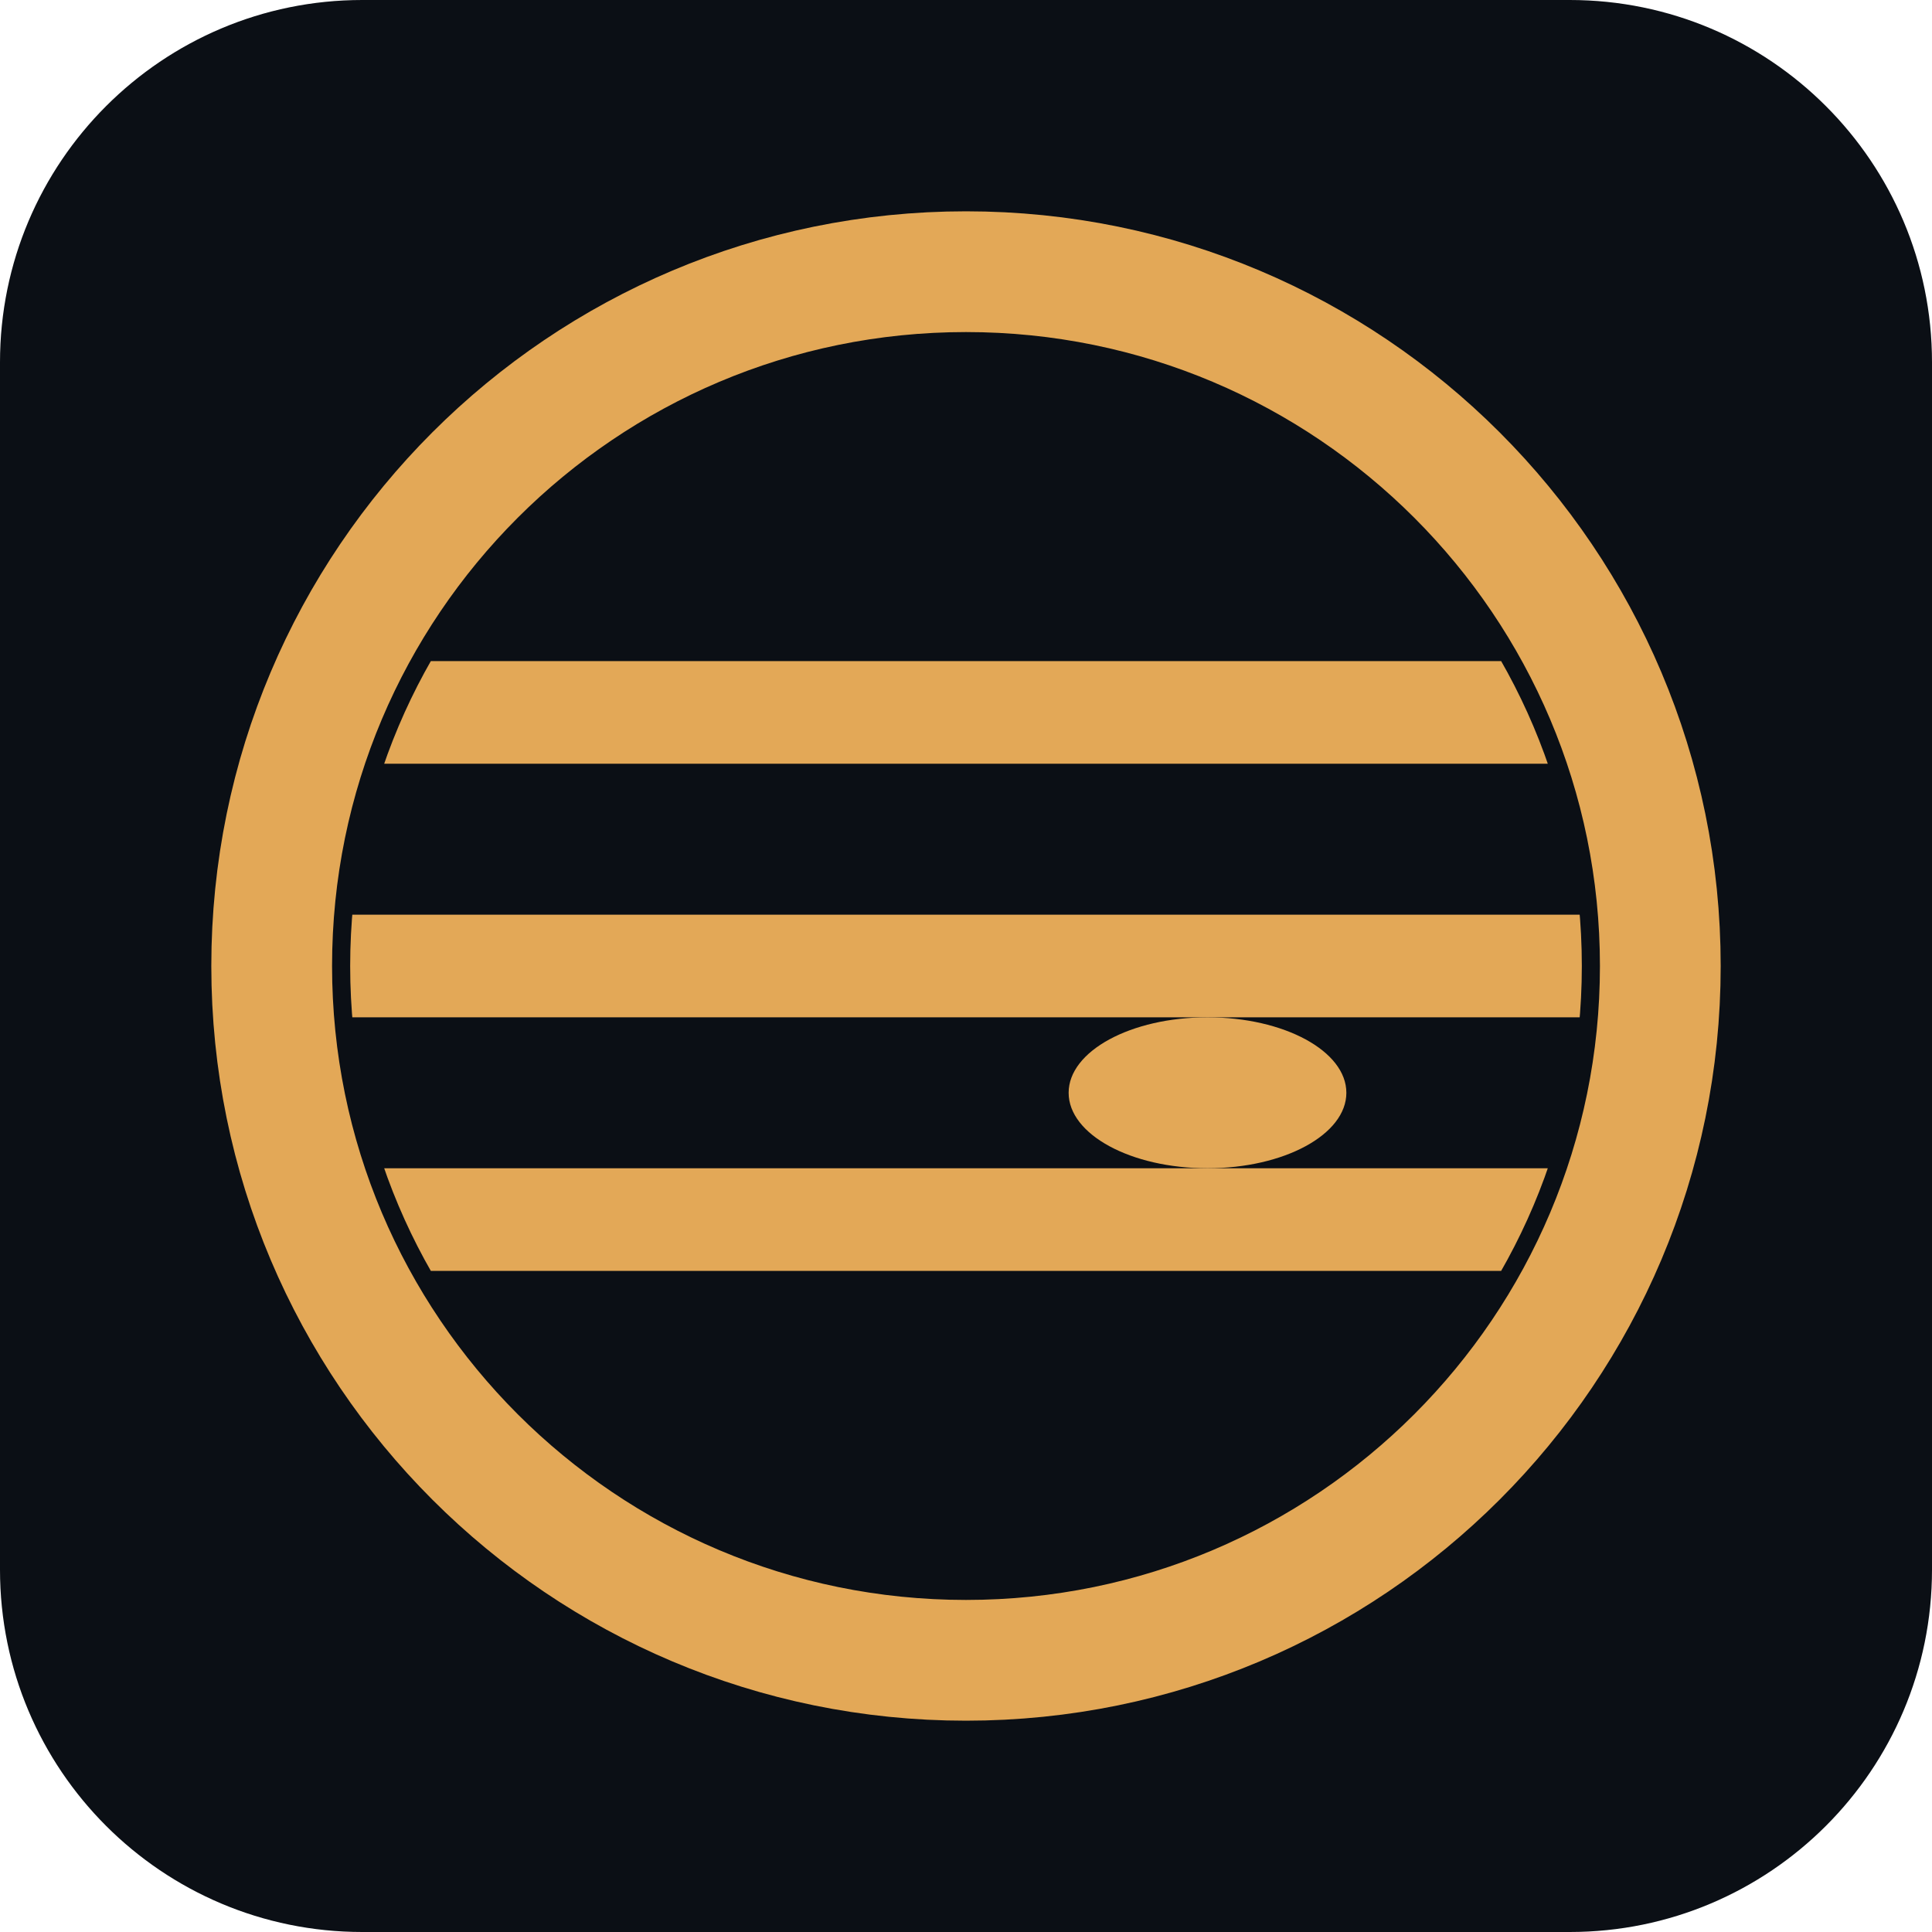
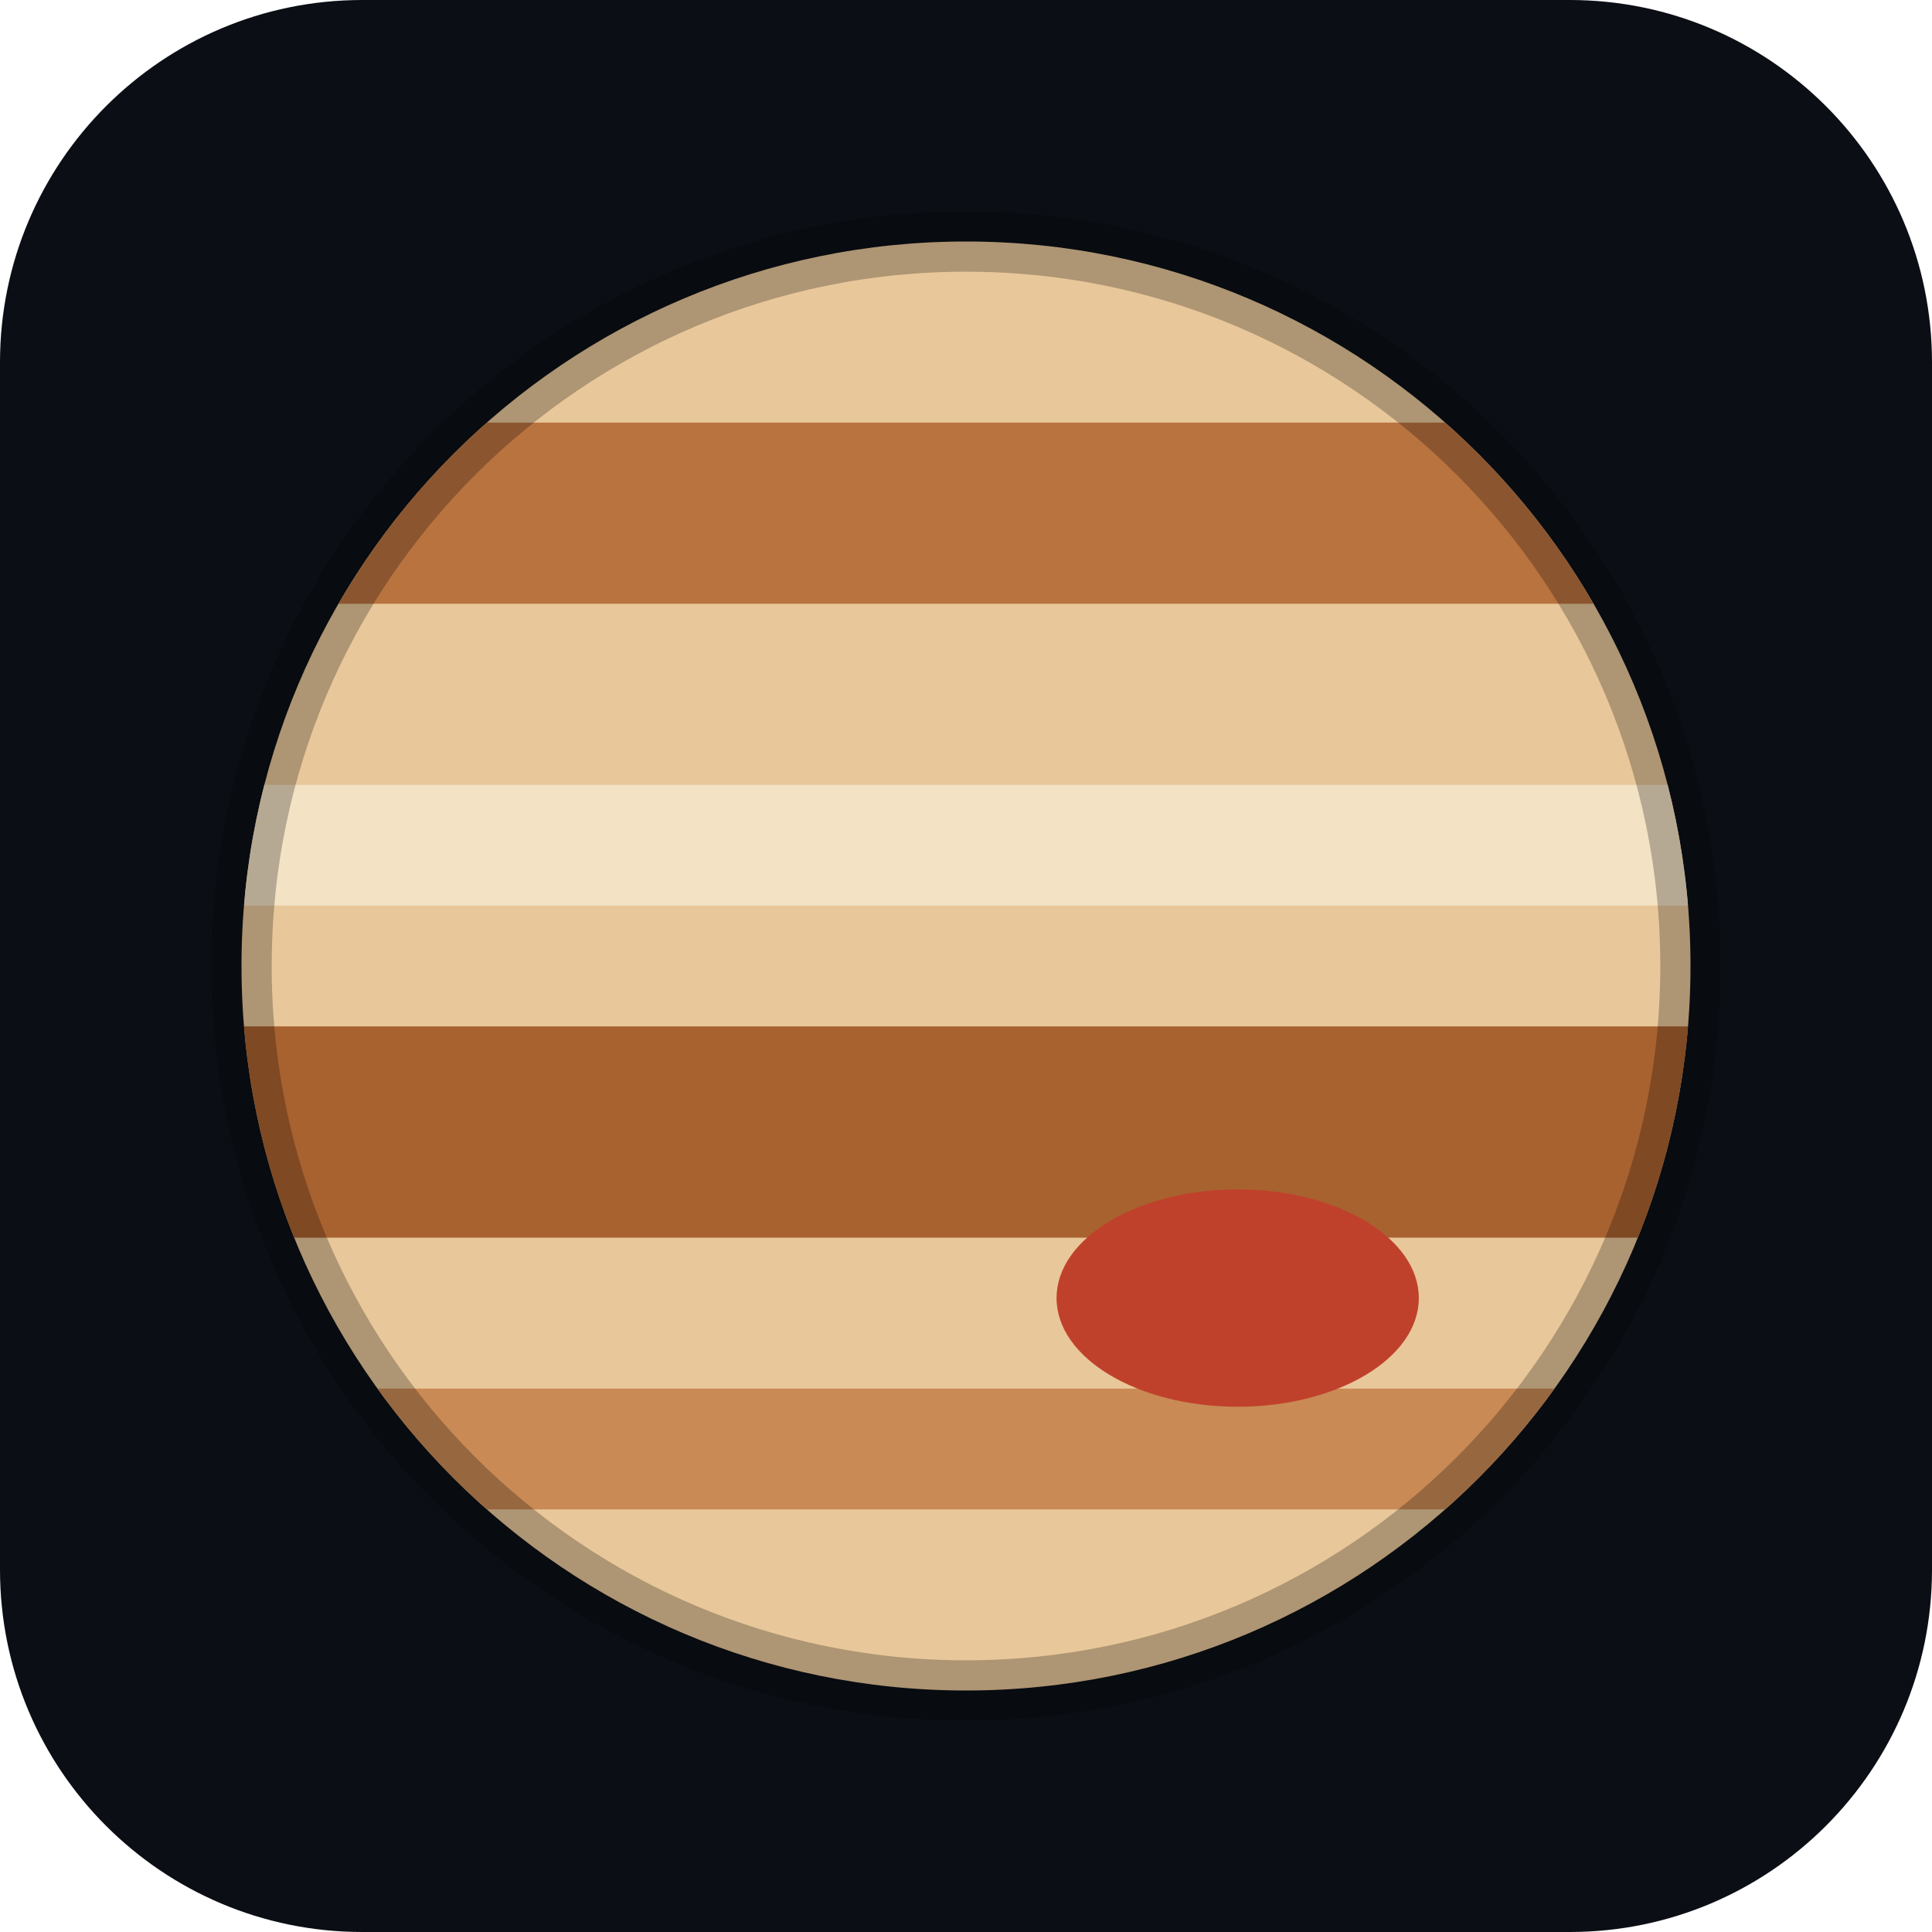
<svg xmlns="http://www.w3.org/2000/svg" viewBox="0 0 32 32">
  <rect width="32" height="32" rx="6" fill="#0b0f15" />
  <clipPath id="j">
-     <circle cx="16" cy="16" r="10.2" />
+     <circle cx="16" cy="16" r="12" />
  </clipPath>
-   <g clip-path="url(#j)" stroke="#e3a857" stroke-width="1.7">
-     <path d="M4 11.8h24M4 16h24M4 20.2h24" />
+   <g clip-path="url(#j)">
+     <rect x="0" y="0" width="32" height="32" fill="#e8c79a" />
+     <rect x="0" y="7" width="32" height="3" fill="#b9733f" />
+     <rect x="0" y="13" width="32" height="2" fill="#f3e2c4" />
+     <rect x="0" y="17" width="32" height="3.5" fill="#a8622f" />
+     <rect x="0" y="23" width="32" height="2" fill="#c98a55" />
+     <ellipse cx="20.5" cy="21.5" rx="3" ry="1.8" fill="#c0412b" />
  </g>
-   <ellipse cx="20" cy="18.1" rx="2.3" ry="1.25" fill="#e3a857" />
-   <circle cx="16" cy="16" r="11.5" fill="none" stroke="#e3a857" stroke-width="2" />
+   <circle cx="16" cy="16" r="12" fill="none" stroke="#000" stroke-opacity=".25" />
</svg>
